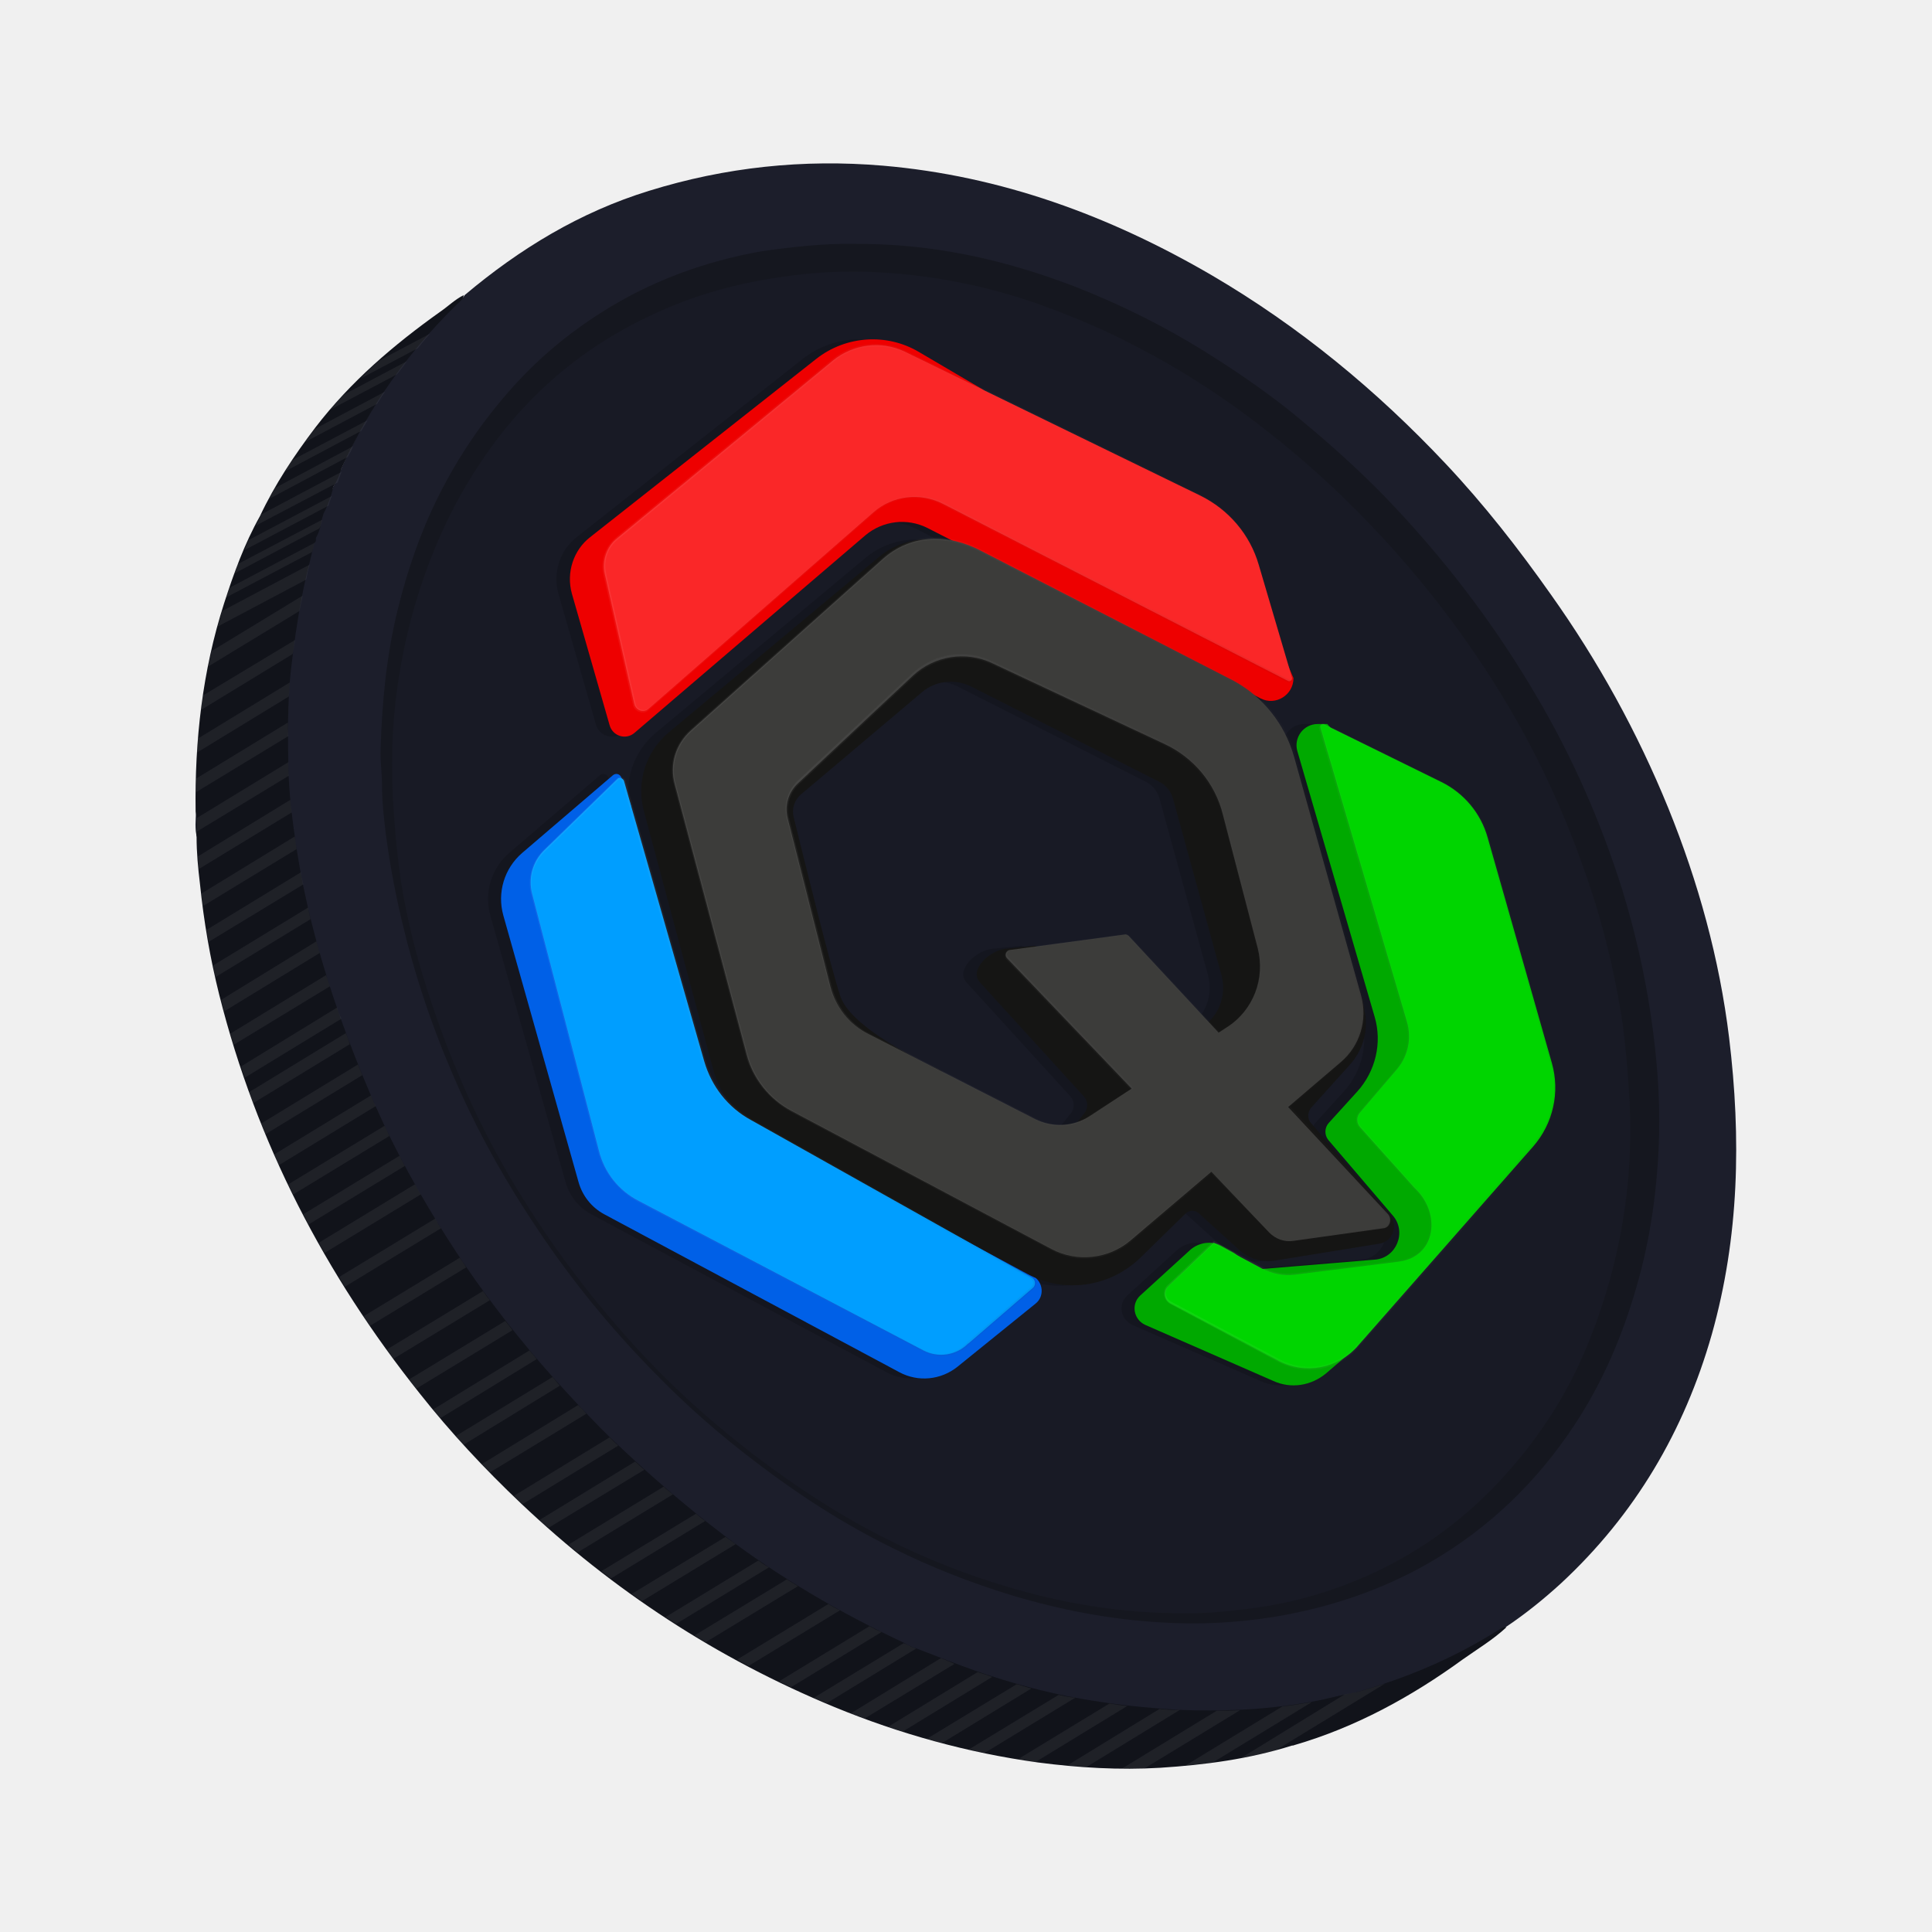
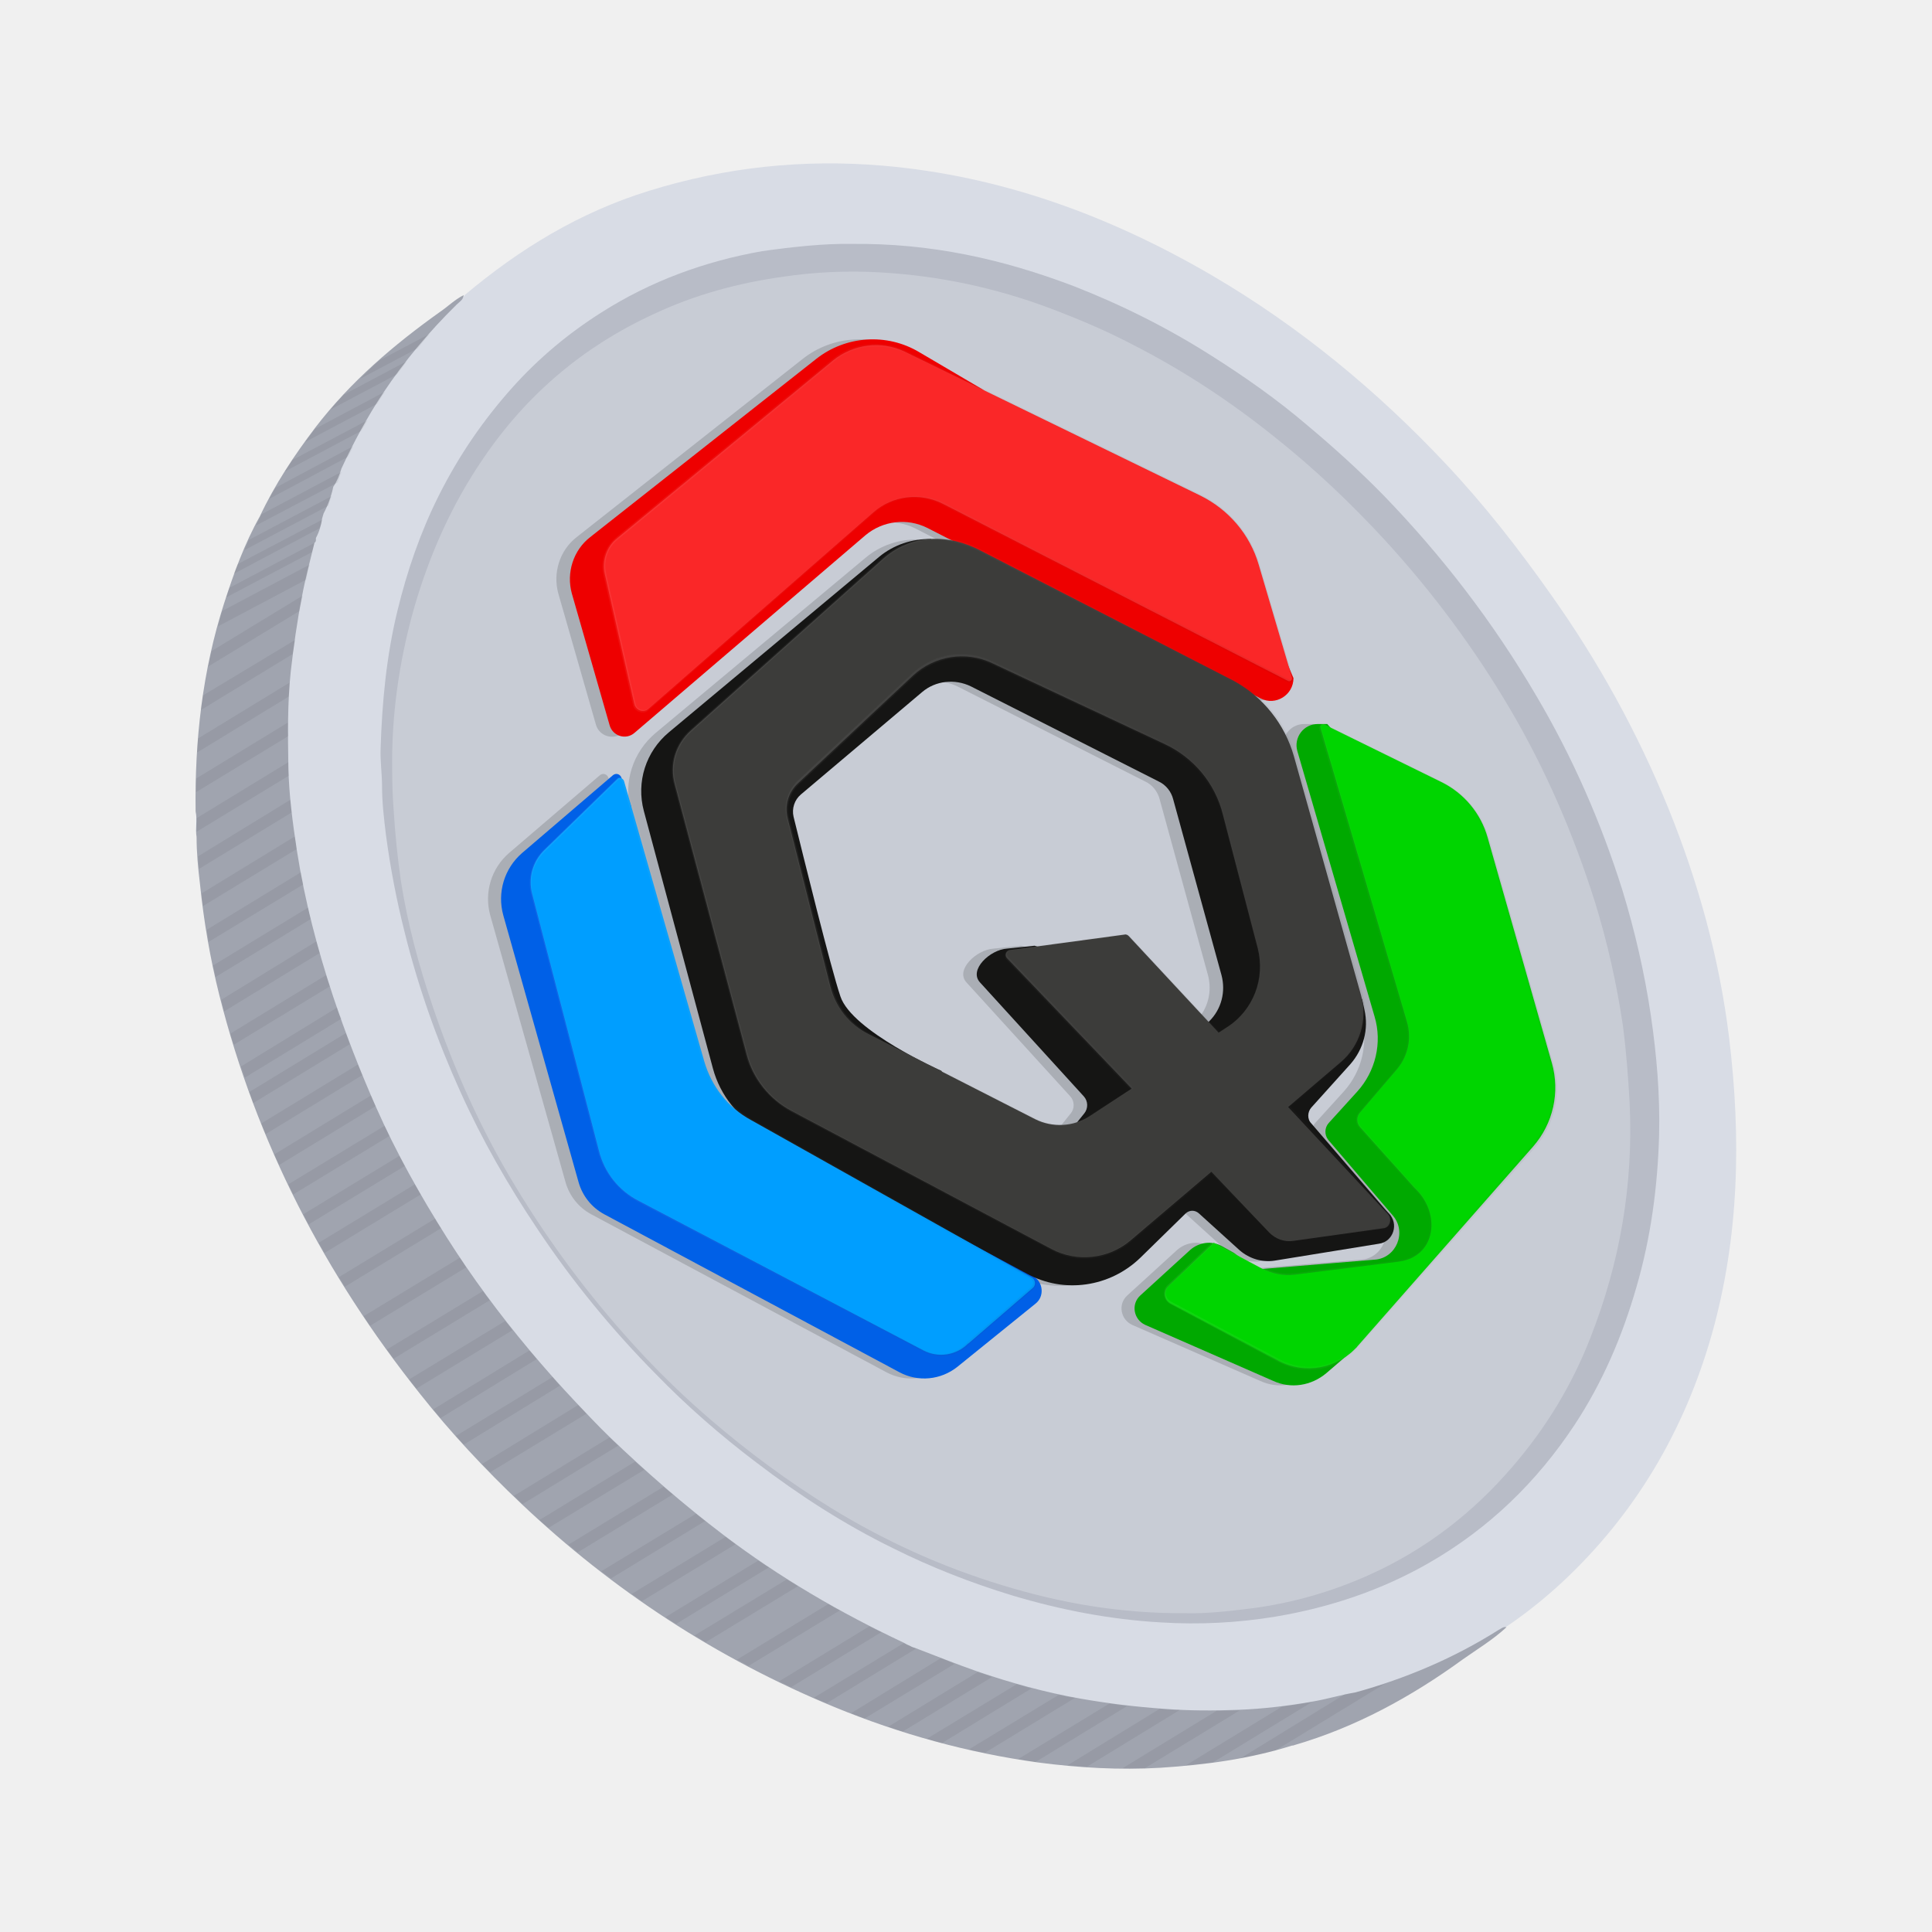
<svg xmlns="http://www.w3.org/2000/svg" viewBox="0 0 400 400">
  <style>
- .st0{fill:#1c1e2b;}
- .st1{fill:#20232f;}
- .st2{fill:#15171f;}
- .st3{fill:#11131a;}
- .st4{fill:#181a25;}
+ .st0{fill:#d8dce5;}
+ .st1{fill:#ecf0f5;}
+ .st2{fill:#b8bcc7;}
+ .st3{fill:#a0a4af;}
+ .st4{fill:#c8ccd5;}
.st5{opacity:0.15;}
.st6{fill:#00A900;}
.st7{fill:#EE0000;}
.st8{fill:#0060E7;}
.st9{fill:#151514;}
.st10{fill:#009EFF;}
.st11{fill:#FA2728;}
.st12{fill:#00D500;}
.st13{fill:#3C3C3A;}
.st14{opacity:6.000000e-02;}
.st15{fill:url(#SVGID_1_);}
.st16{fill:url(#SVGID_2_);}
.st17{fill:url(#SVGID_3_);}
.st18{fill:url(#SVGID_4_);}
- .st19{fill:#ffffff;fill-opacity:0.06;}
+ .st19{fill:#000000;fill-opacity:0.06;}
</style>
  <g>
    <path class="st0" d="M96.2,61.1c11.4-9.6,23.9-17.2,38.2-21.6c15.8-4.9,31.9-6.6,48.4-5.2c24.5,2.1,47,10.4,68.1,22.7     c18.1,10.6,34.1,23.8,48.4,39c8,8.5,15.1,17.6,21.8,27.1c9.8,13.8,17.9,28.5,24.3,44.2c6.2,15.3,10.6,31.2,12.6,47.6     c2.5,20.7,2.1,41.2-3.6,61.4c-5.7,20-15.9,37.3-31.2,51.5c-3.5,3.2-7.2,6.2-11.2,8.9c-8.3,5.6-17.4,9.7-26.9,12.8     c-1.6,0.5-3.1,1-4.7,1.3c-12.1,3.3-24.4,4.3-36.8,3.7c-12.3-0.5-24.4-2.6-36.2-6.3c-6.1-1.9-12.1-4-17.9-6.7     c-0.4-0.1-0.9-0.3-1.3-0.5c-8.5-3.9-16.8-8.2-24.7-13.2c-7.7-4.9-15.1-10.2-22.1-16c-7.2-6-14.2-12.2-20.5-19     c-10.2-10.9-19.7-22.4-27.8-34.9c-8.7-13.4-15.9-27.6-21.4-42.6c-4.3-11.7-7.9-23.6-10.1-35.9c-1-5.7-1.7-11.3-2.1-17.1     c-0.5-5.9-0.5-11.7-0.2-17.6c0.5-10.4,2.2-20.7,5-30.7c0.2-0.5,0.3-1.1,0.5-1.6c0.1-0.4,0.3-0.8,0.4-1.2c0.5-1.3,0.9-2.6,1.3-4     c0.1-0.4,0.3-0.8,0.4-1.1c0.7-1.7,1.3-3.4,2-5.1c0-0.2,0.1-0.3,0.2-0.4c0.5-1.2,1.1-2.5,1.6-3.7c3.8-8.5,8.6-16.5,14.5-23.8     c3.2-3.9,6.5-7.7,10.3-11.1C95.7,61.7,96,61.5,96.2,61.1z" />
    <path class="st1" d="M40.6,168c0.6,1.7,0.2,3.5,0.2,5.3C40.3,171.6,40.5,169.8,40.6,168z" />
    <path class="st2" d="M176.2,50.5c16.6-0.2,31.5,3.2,46,8.7c10,3.9,19.6,8.7,28.7,14.5c6.8,4.3,13.5,9,19.7,14.3     c5.5,4.6,10.8,9.4,15.8,14.5c12.2,12.6,22.8,26.4,31.7,41.6c7.5,12.7,13.4,26.2,17.8,40.2c2.6,8.5,4.6,17.2,5.9,26     c1.2,8.2,1.9,16.4,1.7,24.7c-0.3,10.7-1.7,21.2-4.7,31.5c-2.9,10.1-7,19.7-12.8,28.5c-7.8,11.8-17.7,21.4-30,28.5     c-9.9,5.7-20.6,9.3-31.9,11.2c-7.9,1.3-15.8,1.7-23.8,1.2c-10.5-0.6-20.8-2.6-30.8-5.6c-8.5-2.6-16.7-5.8-24.7-9.8     c-10-4.9-19.3-10.9-28.2-17.7c-7.4-5.6-14.4-11.7-20.8-18.3c-9.1-9.2-17.3-19.2-24.5-30c-6.1-9.1-11.5-18.5-16-28.5     c-4.8-10.6-8.7-21.6-11.5-32.9c-1.7-6.7-3-13.5-3.9-20.3c-0.4-3.3-0.8-6.6-0.8-10c0-2.6-0.4-5.2-0.3-7.8     c0.3-9.6,1.2-19.2,3.5-28.6c2-8.2,4.7-16.1,8.5-23.7c4.1-8.2,9.2-15.7,15.4-22.6c5.4-6,11.5-11.1,18.3-15.4     c10.2-6.5,21.4-10.6,33.3-12.7C164.2,51.1,170.7,50.4,176.2,50.5z" />
    <path class="st3" d="M310.2,337.5c-9.2,5.8-19.1,10-29.6,12.9c0,0,0,0,0,0c-3,0.5-5.9,1.4-8.9,1.9c-5.1,0.9-10.2,1.5-15.3,1.7     c-5.1,0.2-10.2,0.2-15.3-0.2c-5.8-0.4-11.6-1.1-17.3-2.1c-7.4-1.3-14.6-3.3-21.6-5.7c-4.3-1.5-8.5-3.2-12.7-4.8c0,0,0,0,0,0     c-0.3-0.1-0.7-0.2-1-0.4c0,0,0,0,0,0c-0.5-0.2-0.9-0.4-1.4-0.7c-13.2-6.2-25.7-13.5-37.3-22.3c-8.3-6.3-16.1-13.1-23.6-20.3     c-2.4-2.3-4.7-4.8-7-7.2c-3.3-3.5-6.5-7.1-9.6-10.8c-6.2-7.4-11.9-15.1-17.1-23.3c-5.5-8.7-10.5-17.6-14.7-27.1     c-3.3-7.5-6.3-15.2-8.9-23c-3.2-9.7-5.8-19.6-7.4-29.8c-0.9-5.9-1.7-11.8-1.8-17.7c-0.1-6.5-0.2-13,0.5-19.6     c0.6-5.2,1.3-10.3,2.3-15.4c0.7-3.8,1.7-7.5,2.6-11.2c0.4-0.3,0.3-0.7,0.3-1c0,0,0,0,0,0c0.7-1.3,1.1-2.7,1.3-4.1     c0.1-0.3,0.2-0.7,0.3-1c0,0,0,0,0,0c0.9-1.7,1.6-3.6,2-5.5c0.8-1.2,1.3-2.5,1.7-3.8c2.5-5.4,5.3-10.6,8.6-15.6     c4.4-6.6,9.5-12.7,15.2-18.3c0.6-0.6,1.4-1,1.5-2c-1.8,0.9-3.2,2.3-4.8,3.4c-9.7,6.9-18.6,14.5-25.9,24     c-4.4,5.8-8.4,11.8-11.5,18.4c-3.2,5.7-5.4,11.8-7.4,18c-4.5,14-6.1,28.4-5.9,43.1c0.4,1.8-0.1,3.5,0.2,5.3     c0,3.2,0.3,6.4,0.7,9.7c0.8,7.8,2.1,15.4,4,23c7.7,30.6,21.9,57.9,41.5,82.5c6.4,8.1,13.5,15.7,21,22.8     c19,18,40.6,32.1,64.8,42.1c13.6,5.6,27.7,9.5,42.2,11.5c8.4,1.1,16.9,1.6,25.3,1.1c9.3-0.6,18.4-1.8,27.3-4.6     c0.2,0,0.3,0,0.5-0.1c12.7-3.7,24.2-10,34.8-17.7c3.1-2.2,6.3-4.1,9.1-6.7C311.3,336.7,310.8,337.2,310.2,337.5z" />
    <path class="st4" d="M337.4,228.4c-0.3-5.4-0.7-10.7-1.4-16.1c-1.3-8.7-3.2-17.2-5.8-25.6c-4.4-13.9-10.1-27.2-17.5-39.8     c-7.4-12.6-16.1-24.3-26-35.1c-7.1-7.7-14.7-14.9-22.9-21.4c-9.1-7.3-18.8-13.7-29.2-19c-5.5-2.9-11.2-5.3-17-7.5     c-11.4-4.3-23.1-6.8-35.3-7.5c-6.7-0.4-13.5-0.1-20.2,0.9c-9.3,1.3-18.2,3.7-26.7,7.7C120.8,71.7,109,81.7,100,95     c-6.5,9.5-11.1,19.9-14.3,31c-3.1,11-4.7,22.3-4.5,33.7c0,2.7,0.1,5.3,0.3,8c0.3,4.9,0.8,9.8,1.5,14.7c1.4,8.9,3.7,17.5,6.6,26     c4.4,13,10,25.5,17.1,37.2c7.6,12.6,16.4,24.2,26.4,34.9c4.4,4.7,9.1,9.2,14,13.4c7.9,6.8,16.2,12.9,25.1,18.4     c11.1,6.8,22.8,12.1,35.3,15.9c12.1,3.7,24.4,5.9,38.3,5.8c3.7,0.1,8.5-0.4,13.3-1c8.4-1.1,16.5-3.4,24.3-6.9     c11.6-5.2,21.5-12.8,29.8-22.5c6.9-8,12.3-16.9,16.1-26.7C335.4,261.4,338.2,245.2,337.4,228.4z" />
  </g>
  <g class="st5">
    <path d="M278.3,278.8l-6.4,5.5c-3.1,2.6-7.3,3.3-11,1.6l-26.5-11.6c-2.4-1.1-3-4.3-1-6.1l10.3-9.4c1.8-1.6,4.5-2,6.6-0.8l2.5,1.4     " />
    <path d="M296.6,232.5l2.6-16.3l6.7-27.8L272,149.9h-2c-2.9,0-5,2.8-4.2,5.6l16,55c1.6,5.4,0.2,11.3-3.6,15.5l-5.9,6.5     c-0.9,1-0.9,2.5-0.1,3.5l13.4,15.7c2.9,3.4,0.7,8.8-3.8,9.1l-25.3,2.1l11.7,9.8l19.4-7.7c0,0,5.6-1.5,7-6.7     c1.4-5.2,1-14.8,1-14.8L296.6,232.5z" />
    <path d="M123.4,150.1l-7.8-27.2c-1.2-4.3,0.3-9,3.8-11.7l46.8-36.9c6.1-4.8,14.6-5.4,21.3-1.4l13.1,7.7l58.8,46.7l5.6,13.1v0     c0,3.5-3.7,5.8-6.8,4.2l-68.7-35.2c-4.2-2.1-9.2-1.5-12.8,1.5l-47.8,40.9C126.9,153.3,124.1,152.4,123.4,150.1z" />
    <path d="M124.2,160.5l-18.8,16.1c-3.7,3.2-5.2,8.2-3.9,12.9l15.6,55.3c0.8,2.8,2.7,5.2,5.3,6.6l61.1,32.7c3.9,2.1,8.6,1.6,12-1.1     l16.2-13.1c1.9-1.5,1.6-4.5-0.5-5.7L183,249l-31.4-10.5c0,0-27.2-26.3-27.9-26.9c-0.7-0.6-0.7-28.2-0.7-28.2l5-16.4l-2-5.9     C125.7,160.2,124.8,160,124.2,160.5z" />
    <path d="M192.1,221.7c0,0-18.5-8.2-20.9-15.4c-2-5.9-7.7-29.1-9.7-37.2c-0.4-1.7,0.2-3.5,1.5-4.6l25.1-21.2     c2.8-2.4,6.8-2.8,10.1-1.2l38.9,19.7c1.5,0.7,2.6,2.1,3,3.7l10,36.4c0.9,3.4,0,7-2.5,9.5l-0.9,1l-29.5-14.7l-5.8-1.9l-5.7,0.6     c-3.5,0.2-8,4.4-5.6,7l21.5,23.6c0.9,1,0.9,2.5,0.1,3.5l-5.4,6.7l8.2,7.7c0,0,33.7-19.9,34.9-20.4c1.2-0.5,12.3-19.2,12.3-19.2     l-2.4-16.9l-18.2-32.2l-17.8-16.7l-30.6-9.1h-13.7l-18.5,8.2l-9.7,13.2l-6.8,18l10,39.7l16.1,22l20.6,5.2L192.1,221.7z" />
    <path d="M267.4,246l15.3,3.3l2.1,2c2.2,2.1,1,5.9-2,6.3l-21.6,3.5c-2.6,0.4-5.2-0.4-7.2-2.1l-8.5-7.7c-0.8-0.7-1.9-0.7-2.7,0     l-9.4,9.2c-6.3,6.1-15.8,7.5-23.5,3.3l-54.6-29.4c-5.1-2.8-8.9-7.5-10.4-13.1l-14.3-53.3c-1.6-6,0.4-12.3,5.2-16.3l43.5-36.3     c3-2.5,6.9-3.8,10.8-3.7h0l-1.9,16.5l-38,28.2l-1.1,23.2l6.5,34.3c0,0,24.1,13.7,24.8,15.2c0.7,1.5,23.3,14.1,23.3,14.1l18.4-0.5     l14.6-6.2c0,0,8.2-5.9,14.6,0.2c6.5,6.1,11.9,9.4,12,10.2C263.6,247.4,267.4,246,267.4,246z" />
    <path d="M279.2,206.9l0.5,2.3c0.9,4-0.2,8.1-2.9,11.2l-8.1,9c-0.8,0.9-0.9,2.4,0,3.3l16.5,19.2l-17.9-3.9l-10-15.1l-0.7-10     l7.5-3.1l10.7-8.5" />
  </g>
  <path class="st6" d="M281,278.8l-6.4,5.5c-3.1,2.6-7.3,3.3-11,1.6l-26.5-11.6c-2.4-1.1-3-4.3-1-6.1l10.3-9.4    c1.8-1.6,4.5-2,6.6-0.8l2.5,1.4" />
  <path class="st6" d="M299.3,232.5l2.6-16.3l6.7-27.8l-33.8-38.5h-2c-2.9,0-5,2.8-4.2,5.6l16,55c1.6,5.4,0.2,11.3-3.6,15.5    l-5.9,6.5c-0.9,1-0.9,2.5-0.1,3.5l13.4,15.7c2.9,3.4,0.7,8.8-3.8,9.1l-25.3,2.1l11.7,9.8l19.4-7.7c0,0,5.6-1.5,7-6.7    c1.4-5.2,1-14.8,1-14.8L299.3,232.5z" />
  <path class="st7" d="M126.2,150.1l-7.8-27.2c-1.2-4.3,0.3-9,3.8-11.7l46.8-36.9c6.1-4.8,14.6-5.4,21.3-1.4l13.1,7.7l58.8,46.7    l5.6,13.1l0,0c0,3.5-3.7,5.8-6.8,4.2L192,109.3c-4.2-2.1-9.2-1.5-12.8,1.5l-47.8,40.9C129.6,153.3,126.8,152.4,126.2,150.1z" />
  <path class="st8" d="M126.9,160.5l-18.8,16.1c-3.7,3.2-5.2,8.2-3.9,12.9l15.6,55.3c0.8,2.8,2.7,5.2,5.3,6.6l61.1,32.7    c3.9,2.1,8.6,1.6,12-1.1l16.2-13.1c1.9-1.5,1.6-4.5-0.5-5.7L185.7,249l-31.4-10.5c0,0-27.2-26.3-27.9-26.9s-0.7-28.2-0.7-28.2    l5-16.4l-2-5.9C128.4,160.2,127.5,160,126.9,160.5z" />
  <path class="st9" d="M194.9,221.7c0,0-18.5-8.2-20.9-15.4c-2-5.9-7.7-29.1-9.7-37.2c-0.4-1.7,0.2-3.5,1.5-4.6l25.1-21.2    c2.8-2.4,6.8-2.8,10.1-1.2l38.9,19.7c1.5,0.7,2.6,2.1,3,3.7l10,36.4c0.9,3.4,0,7-2.5,9.5l-0.9,1L220,197.7l-5.8-1.9l-5.7,0.6    c-3.5,0.2-8,4.4-5.6,7l21.5,23.6c0.9,1,0.9,2.5,0.1,3.5l-5.4,6.7l8.2,7.7c0,0,33.7-19.9,34.9-20.4s12.3-19.2,12.3-19.2l-2.4-16.9    l-18.2-32.2l-17.8-16.7l-30.6-9.1h-13.7l-18.5,8.2l-9.7,13.2l-6.8,18l10,39.7l16.1,22l20.6,5.2L194.9,221.7z" />
  <path class="st9" d="M270.1,245.9l15.3,3.3l2.1,2c2.2,2.1,1,5.9-2,6.3l-21.6,3.5c-2.6,0.4-5.2-0.4-7.2-2.1l-8.5-7.7    c-0.8-0.7-1.9-0.7-2.7,0l-9.4,9.2c-6.3,6.1-15.8,7.5-23.5,3.3L158,234.3c-5.1-2.8-8.9-7.5-10.4-13.1l-14.3-53.3    c-1.6-6,0.4-12.3,5.2-16.3l43.5-36.3c3-2.5,6.9-3.8,10.8-3.7h0l-1.9,16.5l-38,28.2l-1.1,23.2l6.5,34.3c0,0,24.1,13.7,24.8,15.2    c0.7,1.5,23.3,14.1,23.3,14.1l18.4-0.5l14.6-6.2c0,0,8.2-5.9,14.6,0.2c6.5,6.1,11.9,9.4,12,10.2    C266.3,247.4,270.1,245.9,270.1,245.9z" />
  <path class="st9" d="M282,206.8l0.5,2.3c0.9,4-0.2,8.1-2.9,11.2l-8.1,9c-0.8,0.9-0.9,2.4,0,3.3l16.5,19.2l-17.9-3.9l-10-15.1    l-0.7-10l7.5-3.1l10.7-8.5" />
  <path class="st10" d="M129.2,161.7l16.6,58c1.5,5.2,4.9,9.6,9.7,12.2l58.1,32.6c0.8,0.4,0.9,1.5,0.3,2.1l-13.1,11.3    c-0.1,0.1-0.2,0.2-0.4,0.3c-2.4,2.4-6.1,3-9.2,1.4l-59-31c-4.1-2.1-7.1-5.9-8.2-10.4l-13.8-53.1c-0.9-3.3,0.1-6.8,2.6-9.2    l15.1-14.7C128.2,160.9,129,161.1,129.2,161.7z" />
  <path class="st11" d="M131.3,145.7l-6.1-26.9c-0.6-2.7,0.4-5.6,2.5-7.3l44.8-36.9c4.2-3.4,10-4.1,14.8-1.8l61.2,29.8    c5.9,2.9,10.3,8.1,12.1,14.3l6.9,23.4c0.1,0.5-0.4,0.9-0.8,0.7l-71.5-36.7c-4.7-2.4-10.4-1.7-14.3,1.7l-46.6,40.7    C133.3,147.7,131.6,147.1,131.3,145.7z" />
  <path class="st12" d="M274.2,150l24.2,11.9c4.7,2.3,8.2,6.5,9.6,11.5l13.3,46.7c1.7,6,0.3,12.5-3.9,17.3L281,278.8    c-4.1,4.6-10.8,5.8-16.2,3l-22.4-11.9c-1.4-0.7-1.6-2.6-0.5-3.6l9.4-9l9.9,5.3c2.1,1.1,4.5,1.6,6.9,1.3l21.5-2.7    c7.7-1,8.9-10,3.2-15.3l-11.2-12.5c-0.8-0.9-0.8-2.2,0-3.1l7.6-8.9c2.3-2.7,3.1-6.4,2.1-9.8l-17.9-60.9    C273.2,150.2,273.7,149.8,274.2,150z" />
  <path class="st13" d="M287.4,251.4l-20.7-22.2l10.9-9.3c4-3.4,5.6-8.8,4.2-13.8l-13.9-49.5c-1.9-6.7-6.4-12.3-12.4-15.6    l-52.1-26.8c-7-3.8-14.8-3.7-20.7,1.6l-39.7,35.5c-3.1,2.8-4.4,7-3.3,11l14.9,56c1.3,5,4.7,9.3,9.3,11.7l53.8,28.6    c5.3,2.8,11.8,2.1,16.4-1.8l16.7-14.2l12,12.6c1.3,1.3,3.1,2,5,1.7l18.6-2.6C287.7,254.2,288.3,252.5,287.4,251.4z M225.6,231.1    c-3.4,2.2-7.7,2.4-11.3,0.6l-34.5-17.6c-4-2-6.8-5.6-7.9-9.9l-8.8-34.7c-0.7-2.7,0.1-5.5,2.2-7.4l23.7-22.2    c4.4-4.1,10.9-5.2,16.4-2.6L241,154c6.1,2.8,10.6,8.2,12.2,14.7l7.2,27.6c1.6,6.3-0.9,12.9-6.4,16.4l-1.7,1.1l-18.6-20    c-0.2-0.2-0.5-0.4-0.9-0.3l-23.7,3.2c-0.8,0.1-1.2,1.1-0.6,1.7l25.8,27L225.6,231.1z" />
  <g class="st14">
    <g>
      <linearGradient id="SVGID_1_" gradientUnits="userSpaceOnUse" x1="109.602" y1="220.868" x2="214.42" y2="220.868">
        <stop offset="0" style="stop-color:#FFFFFF" />
        <stop offset="1" style="stop-color:#231F20" />
      </linearGradient>
      <path class="st15" d="M194.9,280.8c-1.3,0-2.5-0.3-3.7-0.9l-59-31c-4.1-2.2-7.2-6-8.4-10.5l-13.8-53.1c-0.9-3.4,0.1-7,2.6-9.4      l15.1-14.7c0.3-0.3,0.7-0.4,1-0.3c0.4,0.1,0.7,0.4,0.8,0.7l16.6,58c1.5,5.2,4.9,9.4,9.5,12.1l58.1,32.6c0.4,0.2,0.7,0.7,0.8,1.1      s-0.1,1-0.4,1.3l-13.1,11.3c-0.1,0.1-0.2,0.2-0.3,0.3C199,280,197,280.8,194.9,280.8z M128.3,161.4c-0.2,0-0.3,0.1-0.4,0.2      l-15.1,14.7c-2.4,2.3-3.3,5.7-2.5,8.9l13.8,53.1c1.1,4.4,4.1,8.1,8.1,10.2l59,31c3,1.6,6.5,1,8.9-1.4c0.1-0.1,0.2-0.2,0.4-0.4      l13.1-11.3c0.2-0.2,0.3-0.6,0.3-0.9c-0.1-0.3-0.3-0.6-0.6-0.8l-58.1-32.6c-4.8-2.7-8.3-7.1-9.8-12.3l-16.6-58      c-0.1-0.2-0.2-0.4-0.4-0.4C128.4,161.4,128.4,161.4,128.3,161.4z" />
    </g>
    <g>
      <linearGradient id="SVGID_2_" gradientUnits="userSpaceOnUse" x1="124.778" y1="109.347" x2="267.864" y2="109.347">
        <stop offset="0" style="stop-color:#FFFFFF" />
        <stop offset="1" style="stop-color:#231F20" />
      </linearGradient>
      <path style="fill:url(#SVGID_2_);" d="M133.1,147.5c-0.2,0-0.4,0-0.7-0.1      c-0.7-0.2-1.3-0.8-1.4-1.6l-6.1-26.9c-0.6-2.8,0.4-5.7,2.6-7.6l44.8-36.9c4.2-3.5,10.2-4.2,15.1-1.8l61.2,29.8      c5.9,2.9,10.4,8.2,12.2,14.5l6.9,23.4c0.1,0.3,0,0.6-0.3,0.8c-0.3,0.2-0.6,0.2-0.9,0.1l-71.5-36.7c-4.6-2.4-10.1-1.7-14,1.7      l-46.6,40.7C134.1,147.3,133.6,147.5,133.1,147.5z M181.3,71.7c-3.1,0-6.2,1.1-8.6,3.1l-44.8,36.9c-2.1,1.7-3,4.4-2.4,7.1      l6.1,26.9c0.1,0.6,0.5,1,1.1,1.2c0.6,0.2,1.2,0.1,1.6-0.3l46.6-40.7c4.1-3.5,9.8-4.2,14.6-1.8l71.5,36.7c0.1,0.1,0.3,0,0.4,0      c0.1-0.1,0.1-0.2,0.1-0.4l-6.9-23.4c-1.8-6.2-6.2-11.4-12-14.2l-61.2-29.8C185.4,72.2,183.4,71.7,181.3,71.7z" />
    </g>
    <g>
      <linearGradient id="SVGID_3_" gradientUnits="userSpaceOnUse" x1="240.957" y1="216.624" x2="322.309" y2="216.624">
        <stop offset="0" style="stop-color:#FFFFFF" />
        <stop offset="1" style="stop-color:#231F20" />
      </linearGradient>
      <path style="fill:url(#SVGID_3_);" d="M271.1,283.6c-2.2,0-4.3-0.5-6.4-1.6      L242.3,270c-0.7-0.4-1.2-1.1-1.3-1.9c-0.1-0.8,0.2-1.6,0.8-2.1l9.5-9.1l10,5.4c2.1,1.1,4.4,1.6,6.8,1.3l21.5-2.7      c3-0.4,5.3-2.1,6.1-4.8c1.1-3.3-0.1-7.3-3.1-10l-11.2-12.5c-0.9-1-0.9-2.4,0-3.4l7.6-8.9c2.2-2.6,3-6.2,2-9.5l-17.9-60.9      c-0.1-0.3,0-0.6,0.3-0.9c0.3-0.2,0.6-0.3,0.9-0.1l24.2,11.9c4.7,2.3,8.3,6.6,9.8,11.7l13.3,46.7c1.8,6.1,0.3,12.7-3.9,17.5      L281.2,279C278.6,282,274.9,283.6,271.1,283.6z M251.3,257.5l-9.3,8.8c-0.5,0.5-0.7,1.1-0.6,1.7c0.1,0.7,0.5,1.2,1.1,1.5      l22.4,11.9c5.4,2.9,11.9,1.7,15.9-2.9l36.4-41.4c4.1-4.7,5.6-11.1,3.8-17l-13.3-46.7c-1.4-5-4.9-9.1-9.5-11.4l-24.2-11.9      c-0.1-0.1-0.3,0-0.4,0c-0.1,0.1-0.1,0.2-0.1,0.4l17.9,60.9c1,3.5,0.2,7.2-2.1,10l-7.6,8.9c-0.7,0.8-0.7,2,0,2.8l11.2,12.5      c3.1,2.9,4.3,7,3.2,10.5c-0.9,2.9-3.3,4.7-6.5,5.1l-21.5,2.7c-2.5,0.3-4.9-0.1-7.1-1.3L251.3,257.5z" />
    </g>
    <g>
      <linearGradient id="SVGID_4_" gradientUnits="userSpaceOnUse" x1="139.034" y1="185.995" x2="288.072" y2="185.995">
        <stop offset="0" style="stop-color:#FFFFFF" />
        <stop offset="1" style="stop-color:#231F20" />
      </linearGradient>
      <path style="fill:url(#SVGID_4_);" d="M224.6,260.6c-2.4,0-4.8-0.6-7-1.8      l-53.8-28.6c-4.6-2.5-8.1-6.8-9.4-11.8l-14.9-56c-1.1-4.1,0.2-8.4,3.4-11.3l39.7-35.5c5.7-5.1,13.4-5.7,21-1.6l52.1,26.8      c6.1,3.3,10.7,9.1,12.6,15.7l13.9,49.5c1.4,5.1-0.3,10.6-4.3,14l-10.7,9.1l20.5,22c0.5,0.6,0.7,1.3,0.4,2      c-0.3,0.7-0.9,1.2-1.6,1.3l-18.6,2.6c-1.9,0.3-3.8-0.4-5.2-1.8L250.8,243l-16.5,14C231.5,259.4,228,260.6,224.6,260.6z       M193.6,111.8c-4,0-7.7,1.4-10.8,4.2l-39.7,35.5c-3,2.7-4.3,6.9-3.2,10.8l14.9,56c1.3,4.9,4.7,9.2,9.2,11.6l53.8,28.6      c5.3,2.8,11.6,2.1,16.1-1.8l16.9-14.3l12.2,12.7c1.2,1.3,3,1.9,4.7,1.6l18.6-2.6c0.6-0.1,1-0.5,1.2-1s0.1-1.1-0.3-1.5      l-20.9-22.4l11.1-9.4c3.9-3.3,5.5-8.6,4.1-13.6l-13.9-49.5c-1.8-6.6-6.3-12.2-12.3-15.5l-52.1-26.8      C200,112.7,196.7,111.8,193.6,111.8z M219.5,233.1c-1.8,0-3.6-0.4-5.2-1.3l-34.5-17.6c-4-2-6.9-5.7-8.1-10.1l-8.8-34.7      c-0.7-2.8,0.2-5.7,2.2-7.7l23.7-22.2c4.5-4.2,11-5.3,16.6-2.6l35.6,16.7c6.1,2.9,10.7,8.3,12.4,14.9l7.2,27.6      c1.7,6.4-0.9,13.1-6.5,16.6l-1.9,1.2l-0.1-0.1l-18.6-20c-0.2-0.2-0.4-0.3-0.7-0.2l-23.7,3.2c-0.3,0-0.5,0.2-0.6,0.5      c-0.1,0.3,0,0.6,0.2,0.8l26,27.2l-8.9,5.8l-0.1-0.2l0.1,0.2C223.9,232.5,221.7,233.1,219.5,233.1z M199.1,136.2      c-3.6,0-7.2,1.4-9.9,3.9l-23.7,22.2c-2,1.8-2.8,4.6-2.1,7.2l8.8,34.7c1.1,4.2,3.9,7.8,7.8,9.8l34.5,17.6c3.5,1.8,7.7,1.6,11-0.6      l8.5-5.5l-25.6-26.8c-0.3-0.3-0.4-0.8-0.3-1.3c0.2-0.4,0.5-0.8,1-0.8l23.7-3.2c0.4-0.1,0.8,0.1,1.1,0.4l18.5,19.8l1.6-1      c5.4-3.5,7.9-9.9,6.3-16.1l-7.2-27.6c-1.7-6.4-6.1-11.7-12.1-14.6l-35.6-16.7C203.3,136.6,201.2,136.2,199.1,136.2z" />
    </g>
  </g>
  <g>
    <path class="st19" d="M84.2,74.8l-13,6.9c-0.9,1-1.9,2-2.8,3.1l13.8-7.3C82.9,76.6,83.6,75.7,84.2,74.8z" />
    <path class="st19" d="M79.5,81.4c0.1-0.1,0.1-0.2,0.2-0.3l-14.5,7.7c-0.7,0.9-1.3,1.8-2,2.7l14.9-7.9     C78.6,82.8,79,82.1,79.5,81.4z" />
    <path class="st19" d="M76.1,87l-15.5,8.2C60,96,59.5,96.8,59,97.6l15.8-8.4C75.2,88.5,75.7,87.7,76.1,87z" />
    <path class="st19" d="M73.1,92.4L57,101c-0.4,0.8-0.9,1.5-1.3,2.3L72,94.6C72.4,93.9,72.8,93.2,73.1,92.4z" />
    <path class="st19" d="M70.7,97.7l-16.6,8.8c-0.1,0.2-0.2,0.3-0.2,0.5c-0.3,0.6-0.6,1.2-0.9,1.8l16.9-8.9     C70.2,99.1,70.4,98.4,70.7,97.7z" />
    <path class="st19" d="M68.7,102.7l-17.2,9.1c-0.3,0.7-0.6,1.4-0.9,2.1l17.4-9.2C68.2,104,68.4,103.3,68.7,102.7z" />
    <path class="st19" d="M66.7,107.6l-17.5,9.2c-0.3,0.7-0.5,1.3-0.8,2l17.7-9.4C66.5,108.8,66.6,108.2,66.7,107.6z" />
    <path class="st19" d="M65.1,112.4C65.1,112.4,65.2,112.4,65.1,112.4l-17.6,9.3c-0.2,0.6-0.4,1.3-0.7,2l17.8-9.4     C64.8,113.6,65,113,65.1,112.4z" />
    <path class="st19" d="M64.1,116.9L46,126.5c-0.3,1.1-0.6,2.1-0.9,3.2l18.3-9.7C63.6,118.9,63.8,117.9,64.1,116.9z" />
    <path class="st19" d="M62.6,123.6c0-0.1,0-0.2,0.1-0.3l-18.9,11.5c-0.2,1.1-0.5,2.1-0.7,3.2L62,126.5     C62.2,125.5,62.4,124.6,62.6,123.6z" />
    <path class="st19" d="M61.1,132.5L42,144c-0.1,1-0.3,2-0.4,3l19-11.6C60.8,134.5,60.9,133.5,61.1,132.5z" />
    <path class="st19" d="M60,141.3l-19,11.6c-0.1,1-0.1,1.9-0.2,2.9l19-11.6C59.9,143.2,59.9,142.2,60,141.3z" />
    <path class="st19" d="M59.6,149.6l-19,11.6c0,0.9,0,1.9,0,2.8l19.1-11.6C59.6,151.5,59.6,150.6,59.6,149.6z" />
    <path class="st19" d="M59.7,158.6c0-0.3,0-0.6,0-0.8l-19,11.6c0,0.9,0,1.9,0,2.8l19.1-11.6C59.7,159.9,59.7,159.2,59.7,158.6z" />
    <path class="st19" d="M60.1,165.6L41,177.3c0.1,0.9,0.1,1.8,0.2,2.6l19.2-11.7C60.3,167.4,60.2,166.5,60.1,165.6z" />
    <path class="st19" d="M61,173.2L41.7,185c0.1,0.9,0.2,1.7,0.3,2.6l19.4-11.8C61.3,174.9,61.2,174.1,61,173.2z" />
    <path class="st19" d="M62.3,180.6l-19.5,11.9c0.1,0.8,0.3,1.7,0.4,2.5l19.6-11.9C62.6,182.3,62.4,181.5,62.3,180.6z" />
    <path class="st19" d="M63.8,187.9l-19.7,12c0.2,0.8,0.4,1.6,0.5,2.4l19.7-12C64.1,189.5,63.9,188.7,63.8,187.9z" />
    <path class="st19" d="M65.5,194.9L45.8,207c0.2,0.8,0.4,1.6,0.6,2.4l19.8-12.1C66,196.5,65.7,195.7,65.5,194.9z" />
    <path class="st19" d="M67.5,201.9L47.7,214c0.2,0.8,0.5,1.6,0.7,2.3l19.9-12.1C68,203.4,67.8,202.6,67.5,201.9z" />
    <path class="st19" d="M69.8,208.6l-19.9,12.2c0.3,0.8,0.5,1.5,0.8,2.3l20-12.2C70.3,210.2,70,209.4,69.8,208.6z" />
    <path class="st19" d="M71.6,213.9l-20,12.2c0.3,0.8,0.6,1.5,0.8,2.3l20-12.2C72.2,215.4,71.9,214.6,71.6,213.9z" />
    <path class="st19" d="M74.1,220.4l-20,12.2c0.3,0.7,0.6,1.5,0.9,2.2l20-12.2C74.7,221.9,74.4,221.1,74.1,220.4z" />
    <path class="st19" d="M76.8,226.8l-20,12.2c0.3,0.7,0.6,1.5,1,2.2l20-12.2C77.4,228.3,77.1,227.5,76.8,226.8z" />
    <path class="st19" d="M79.6,233.1l-19.9,12.1c0.3,0.7,0.7,1.4,1,2.1l19.9-12.1C80.3,234.5,80,233.8,79.6,233.1z" />
    <path class="st19" d="M82.7,239.3l-19.9,12.1c0.4,0.7,0.7,1.4,1.1,2.1l19.9-12.1C83.4,240.7,83.1,240,82.7,239.3z" />
    <path class="st19" d="M85.9,245.2L66,257.3c0.4,0.7,0.8,1.4,1.2,2.1l19.9-12.1C86.7,246.5,86.3,245.9,85.9,245.2z" />
    <path class="st19" d="M90.1,252.3l-19.9,12.1c0.4,0.7,0.8,1.3,1.2,2l19.9-12.1C90.9,253.7,90.5,253,90.1,252.3z" />
    <path class="st19" d="M95.2,260.4l-19.9,12.1c0.4,0.7,0.9,1.3,1.3,2l19.9-12.1C96.1,261.7,95.7,261.1,95.2,260.4z" />
    <path class="st19" d="M100,267.3l-19.9,12.1c0.5,0.6,0.9,1.3,1.4,1.9l19.9-12.1C100.9,268.6,100.4,267.9,100,267.3z" />
    <path class="st19" d="M104.6,273.5l-19.9,12.1c0.5,0.6,1,1.3,1.5,1.9l19.9-12.1C105.6,274.7,105.1,274.1,104.6,273.5z" />
    <path class="st19" d="M109.6,279.6l-19.9,12.2c0.5,0.6,1,1.2,1.5,1.8l19.9-12.2C110.7,280.8,110.1,280.2,109.6,279.6z" />
    <path class="st19" d="M114.4,285.1l-20,12.2c0.5,0.6,1.1,1.2,1.6,1.8l19.9-12.2C115.4,286.3,114.9,285.7,114.4,285.1z" />
    <path class="st19" d="M119.7,290.9l-19.9,12.2c0.6,0.6,1.1,1.2,1.7,1.7l19.9-12.1C120.9,292.1,120.3,291.5,119.7,290.9z" />
    <path class="st19" d="M126.2,297.6l-19.8,12.1c0.6,0.5,1.1,1.1,1.7,1.6c0,0,0.1,0.1,0.1,0.1l19.8-12.1     C127.3,298.7,126.7,298.1,126.2,297.6z" />
    <path class="st19" d="M131.5,302.6l-19.8,12.1c0.6,0.6,1.2,1.1,1.9,1.6l19.8-12C132.7,303.7,132.1,303.2,131.5,302.6z" />
    <path class="st19" d="M137.4,307.8l-19.7,12c0.6,0.5,1.3,1.1,1.9,1.6l19.7-12C138.7,308.9,138,308.4,137.4,307.8z" />
    <path class="st19" d="M144.1,313.4l-19.6,11.9c0.7,0.5,1.3,1,2,1.5l19.5-11.9C145.4,314.5,144.8,314,144.1,313.4z" />
    <path class="st19" d="M150.2,318.2L130.8,330c0.7,0.5,1.4,1,2.1,1.5l19.4-11.8C151.6,319.2,150.9,318.7,150.2,318.2z" />
    <path class="st19" d="M157,323.1l-19.2,11.7c0.7,0.5,1.5,1,2.2,1.4l19.2-11.7C158.4,324.1,157.7,323.6,157,323.1z" />
    <path class="st19" d="M162.9,327l-19.1,11.6c0.8,0.5,1.5,0.9,2.3,1.4l19.1-11.6C164.4,327.9,163.7,327.5,162.9,327z" />
    <path class="st19" d="M171.5,332.1l-18.9,11.5c0.8,0.4,1.6,0.9,2.4,1.3l18.9-11.5C173,333,172.3,332.6,171.5,332.1z" />
    <path class="st19" d="M180,336.7l-18.7,11.4c0.8,0.4,1.7,0.8,2.5,1.2l18.7-11.4C181.7,337.6,180.9,337.2,180,336.7z" />
    <path class="st19" d="M189.4,341.2C189.4,341.2,189.4,341.2,189.4,341.2c-0.3-0.1-0.7-0.2-1-0.4c0,0,0,0,0,0     c-0.4-0.2-0.9-0.4-1.3-0.6l-18.6,11.3c0.9,0.4,1.8,0.8,2.7,1.1l18.5-11.3C189.6,341.3,189.5,341.3,189.4,341.2z" />
    <path class="st19" d="M194.8,343.3l-18.6,11.4c0.9,0.4,1.9,0.7,2.8,1.1l18.6-11.3C196.6,344,195.7,343.7,194.8,343.3z" />
    <path class="st19" d="M202.4,346.2l-18.5,11.3c1,0.3,2,0.7,3,1l18.5-11.3C204.4,346.8,203.4,346.5,202.4,346.2z" />
    <path class="st19" d="M210.5,348.7L191.9,360c1,0.3,2.1,0.6,3.1,0.9l18.5-11.3C212.5,349.3,211.5,349,210.5,348.7z" />
    <path class="st19" d="M219.2,350.9l-18.6,11.3c1.1,0.3,2.2,0.5,3.3,0.7l18.7-11.4C221.5,351.4,220.4,351.2,219.2,350.9z" />
    <path class="st19" d="M229.7,352.7l-18.9,11.5c1.2,0.2,2.4,0.4,3.6,0.6l19-11.6C232.2,353.1,231,352.9,229.7,352.7z" />
    <path class="st19" d="M241,353.9c-0.3,0-0.6,0-0.9-0.1L221,365.5c1.3,0.1,2.7,0.2,4,0.3l19.3-11.8     C243.2,354.1,242.1,354,241,353.9z" />
    <path class="st19" d="M256.4,354.1c-1.5,0.1-3,0.1-4.5,0.1l-19.5,11.9c1.5,0,3.1,0,4.6,0l19.7-12     C256.5,354.1,256.4,354.1,256.4,354.1z" />
    <path class="st19" d="M265.5,353.3l-20,12.2c1.9-0.2,3.7-0.4,5.6-0.6l20.5-12.5C269.6,352.7,267.6,353.1,265.5,353.3z" />
    <path class="st19" d="M280.6,350.4C280.6,350.4,280.6,350.4,280.6,350.4c-0.7,0.1-1.5,0.3-2.2,0.4L256.9,364     c2.4-0.5,4.8-1,7.2-1.6l22.6-13.8C284.7,349.2,282.7,349.9,280.6,350.4z" />
    <path class="st19" d="M89,69.1l-10.4,5.5c-1.4,1.2-2.7,2.5-4,3.8l11.9-6.3C87.3,71.1,88.1,70.1,89,69.1z" />
  </g>
</svg>
